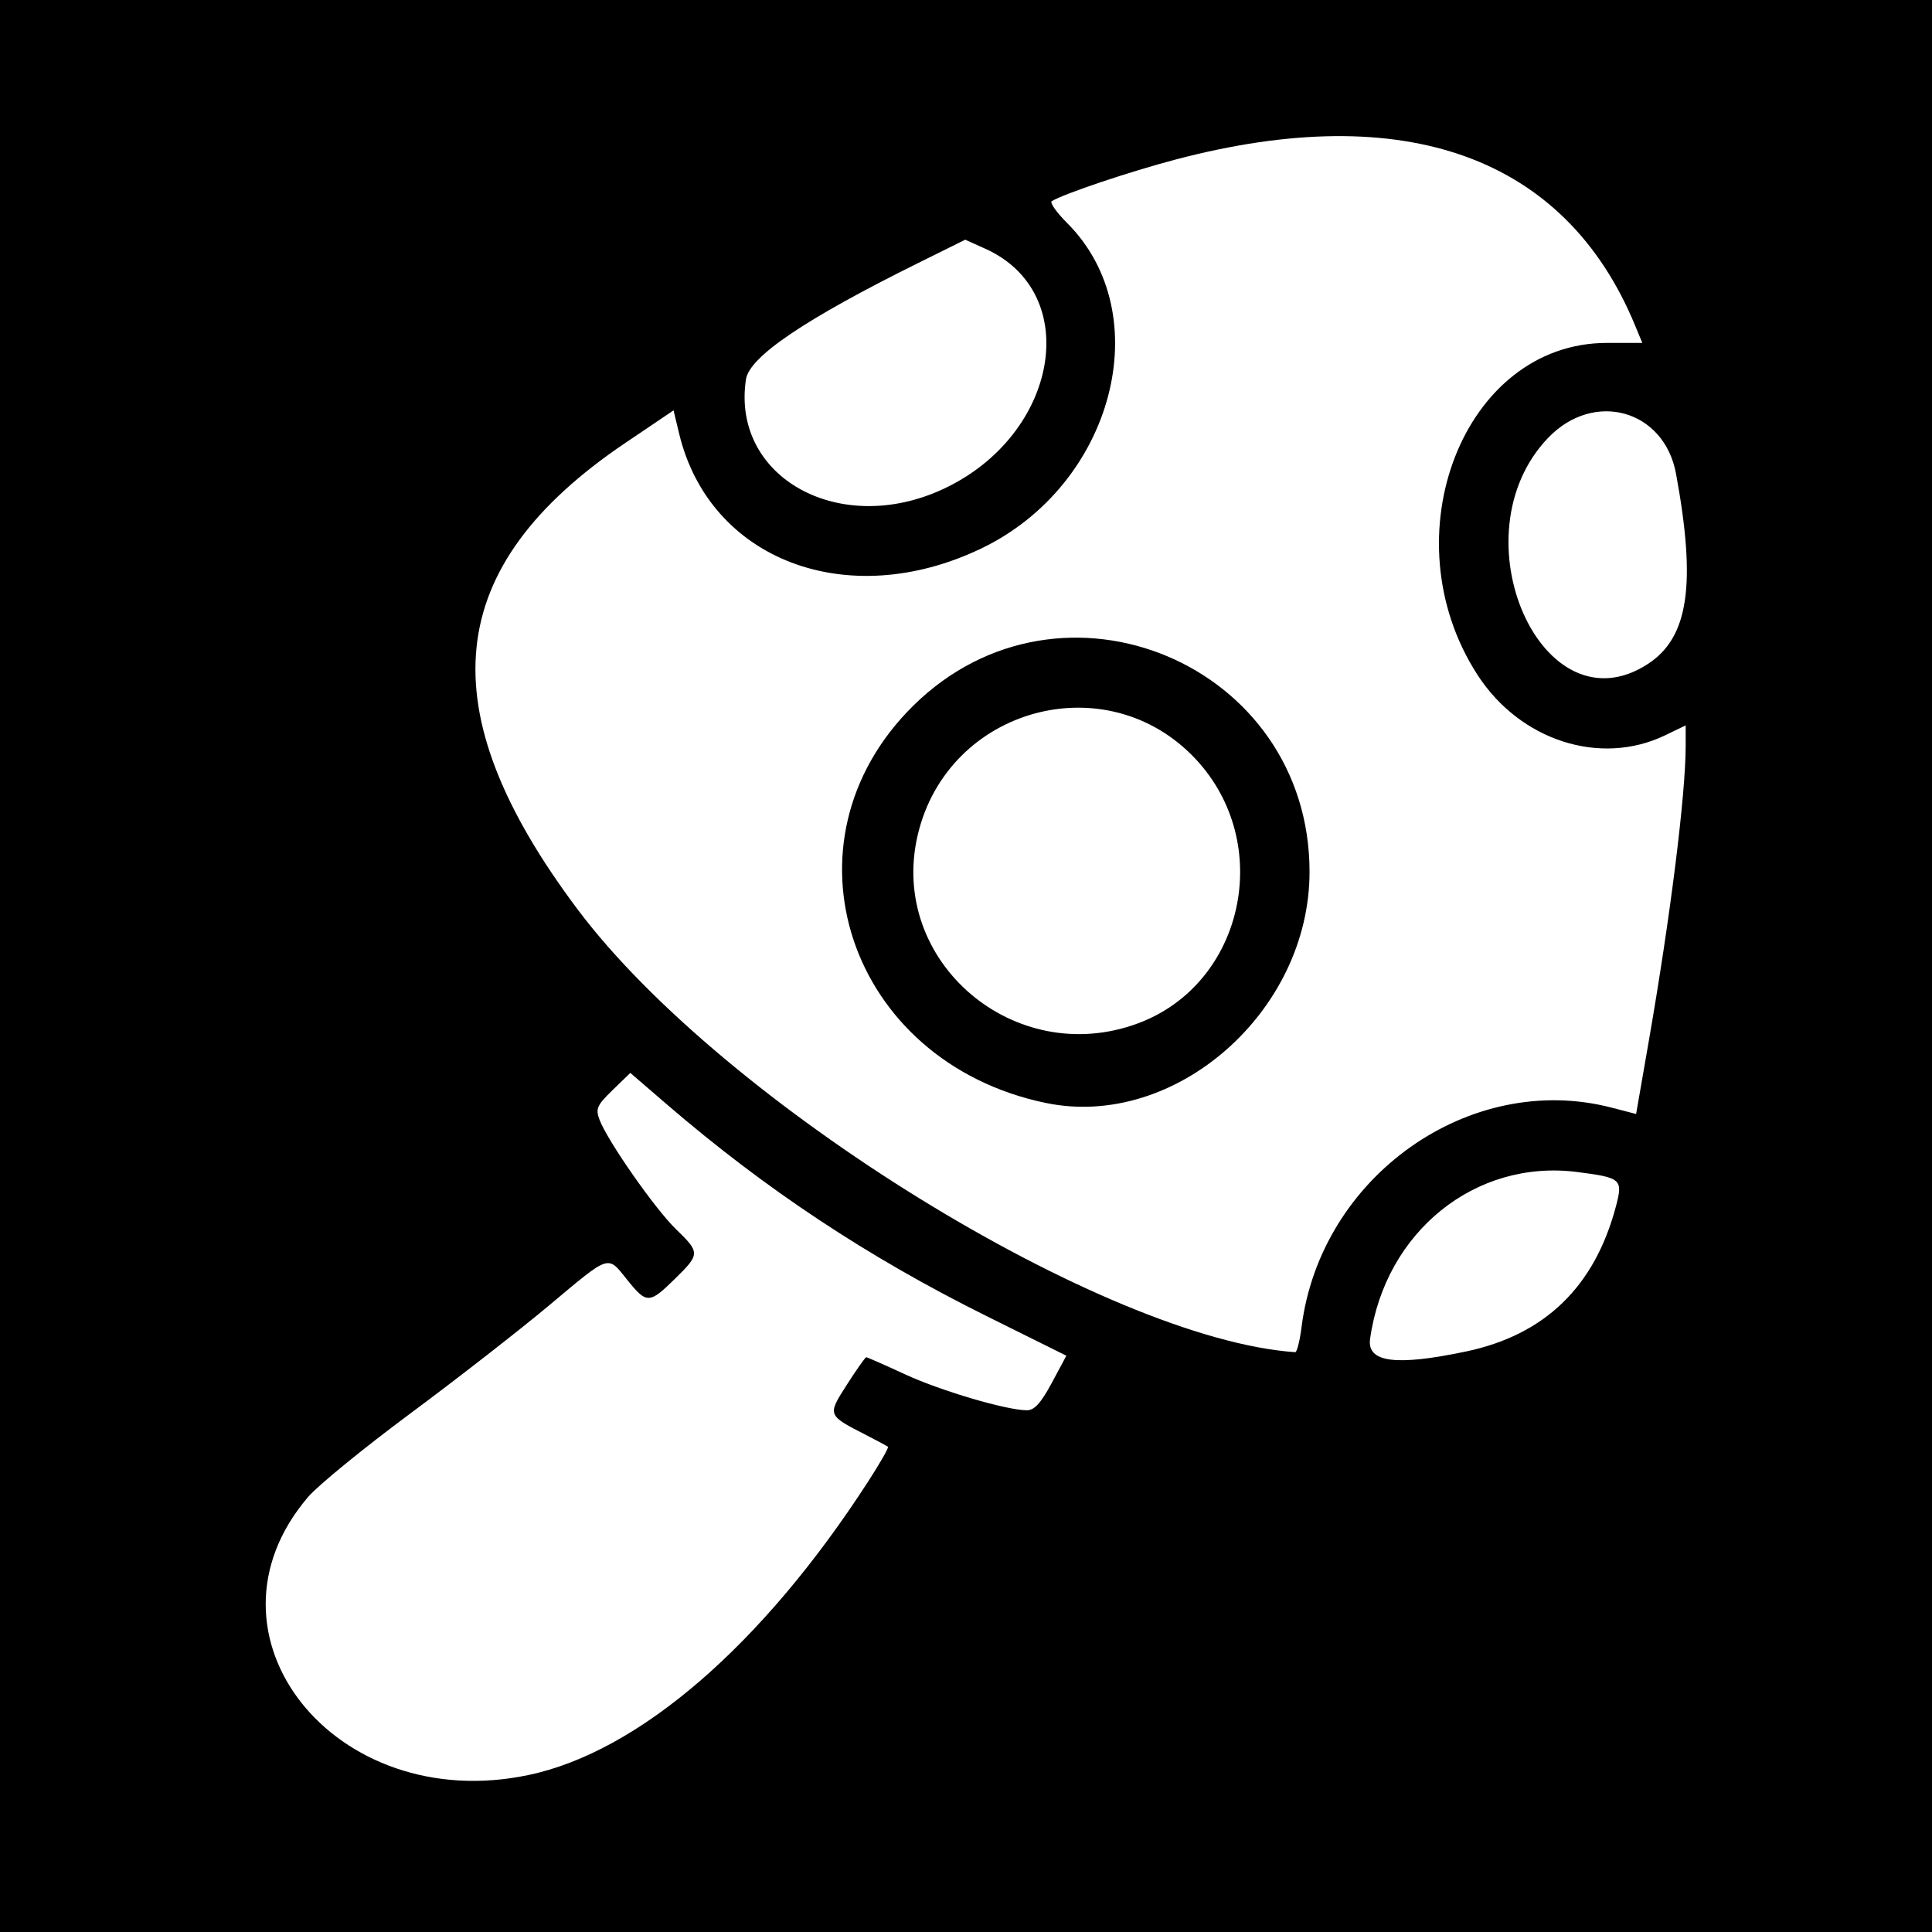
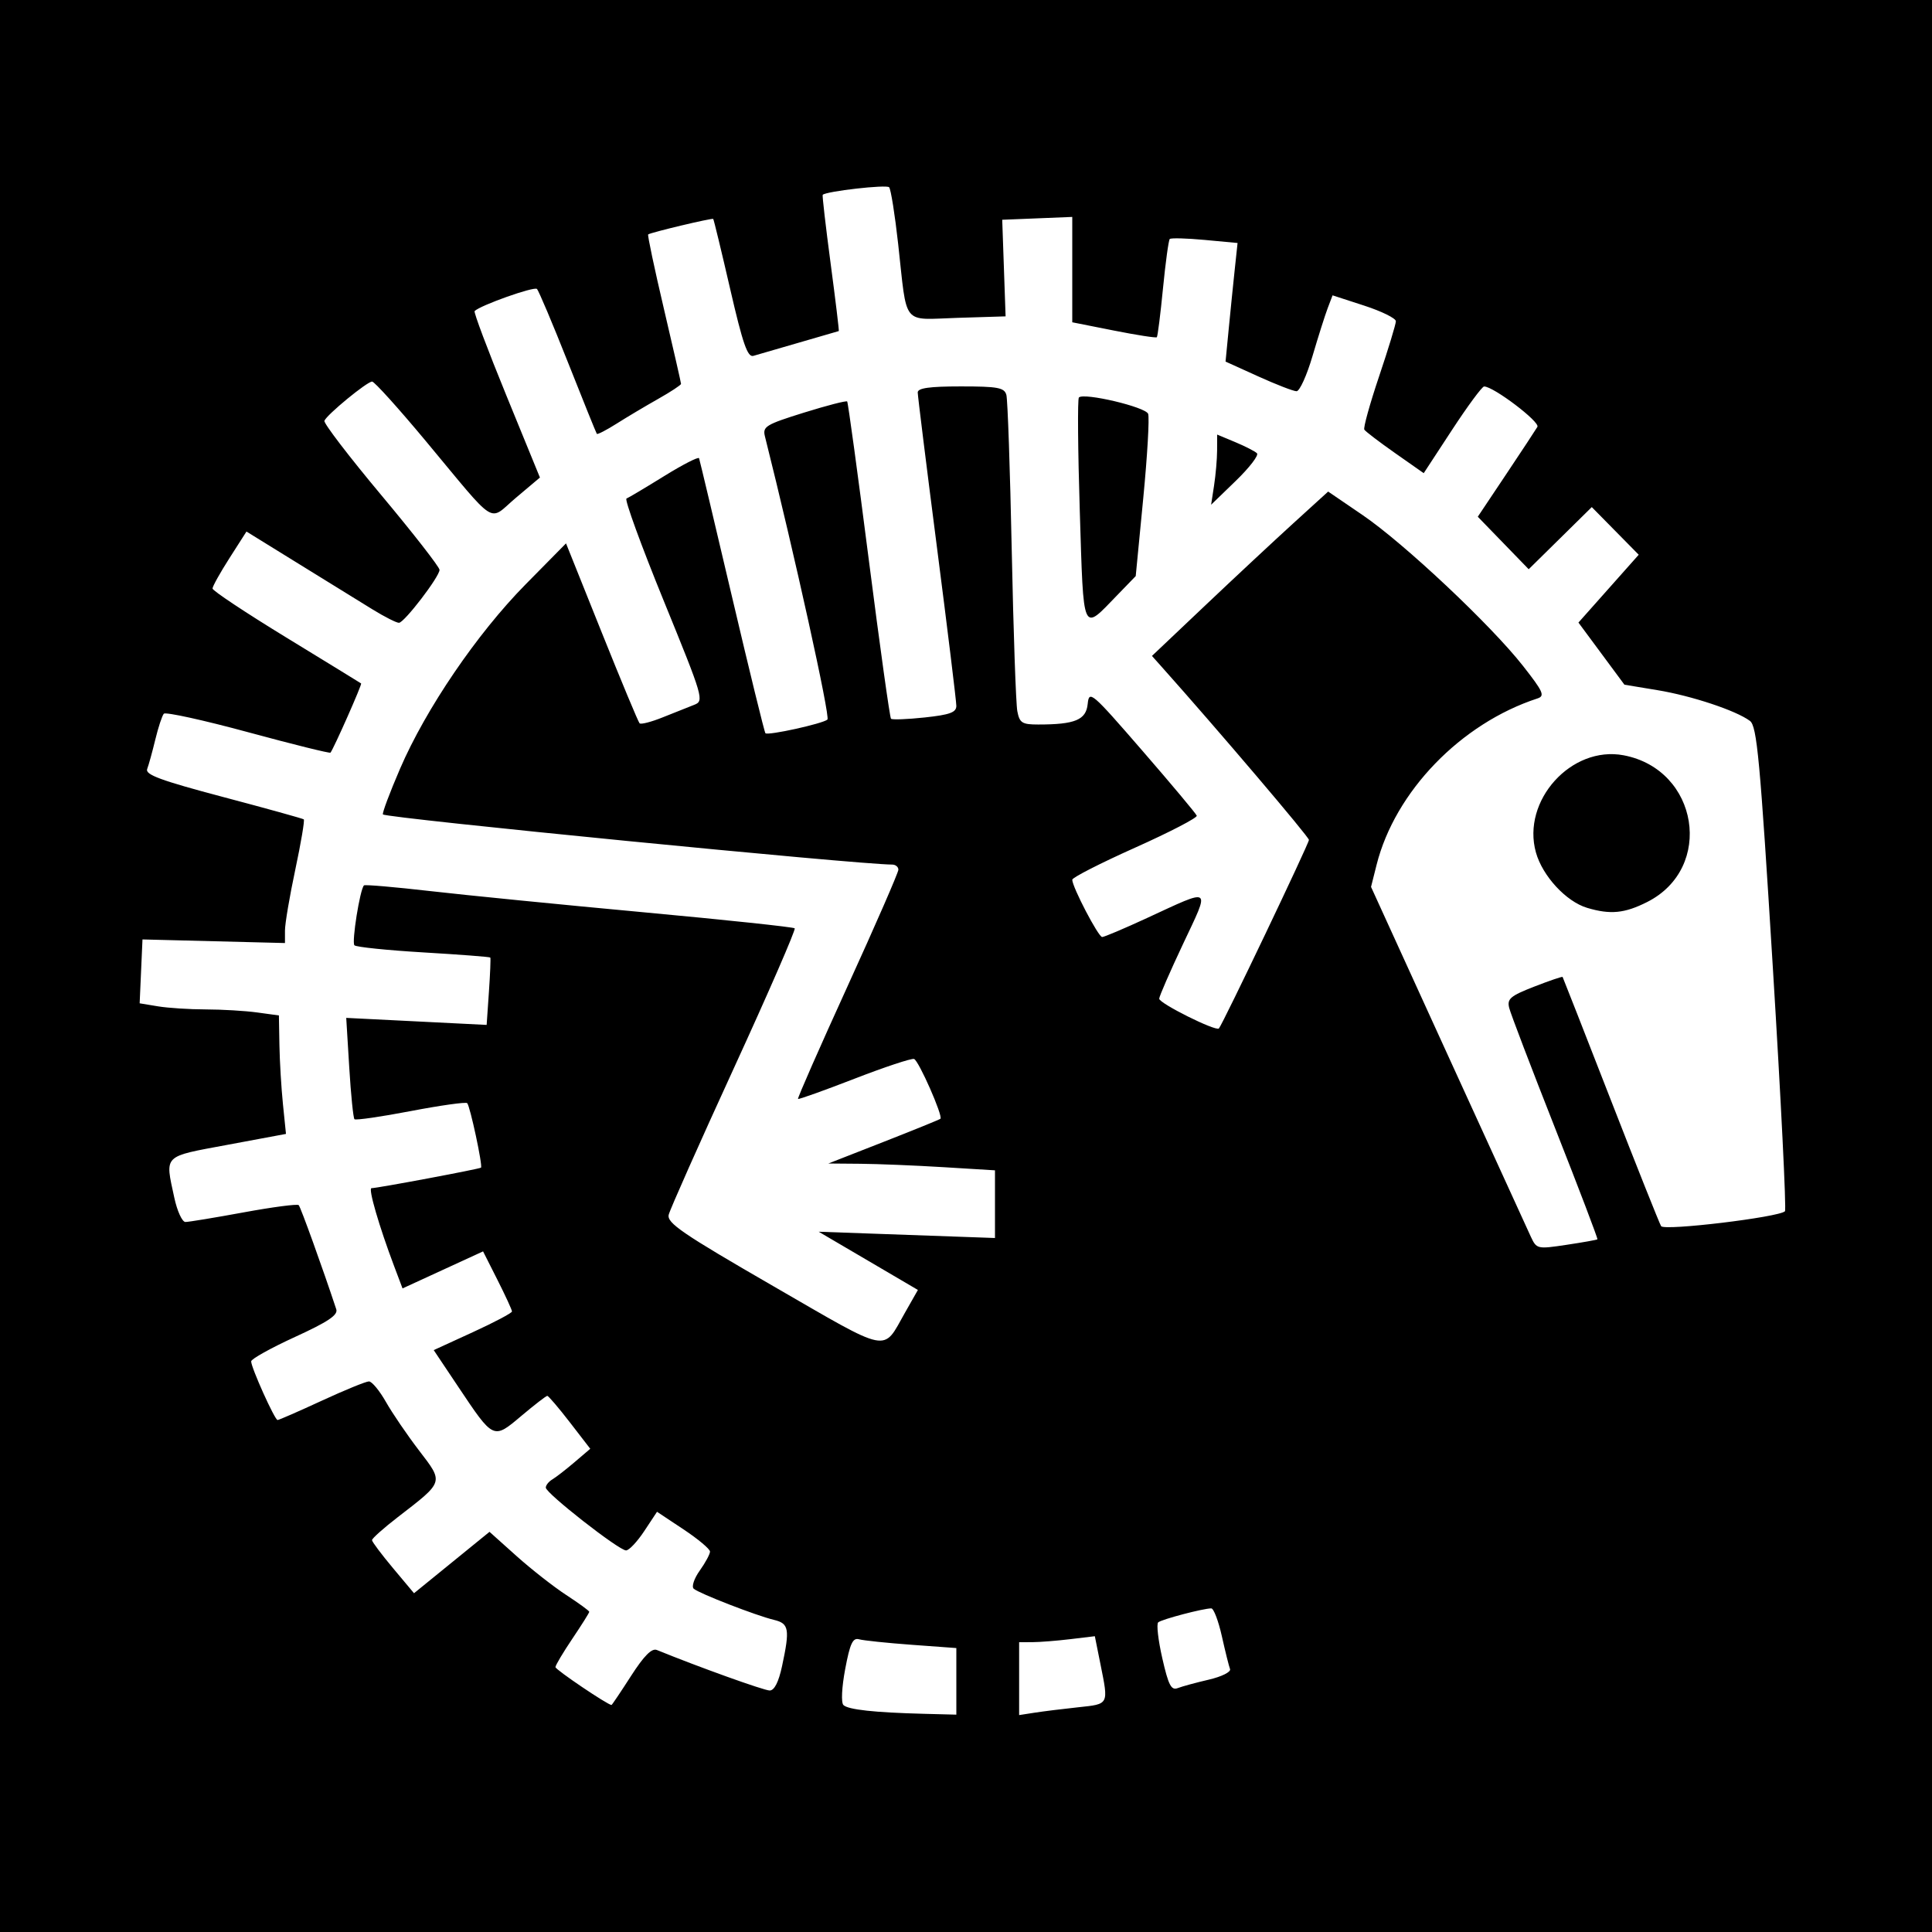
<svg xmlns="http://www.w3.org/2000/svg" id="svg2" version="1.1" width="400" height="400">
  <defs id="defs6" />
-   <rect style="fill:#000000;fill-opacity:1;stroke:none" id="rect3130" width="400" height="400" x="0" y="0" />
-   <path id="path3001" style="fill:#ffffff" d="m 195.352,101.216 c 23.852,-11.161 28.968,-40.553 8.655,-49.713 l -4.163,-1.877 -9.672,4.792 c -23.484,11.636 -35.027,19.433 -35.733,24.136 -3.045,20.304 19.392,32.732 40.913,22.661 z m 145.842,36.239 c 8.411,-5.487 10.03,-16.46 5.809,-39.373 -2.44,-13.246 -16.963,-17.33 -26.467,-7.443 -19.36,20.141 -1.275,61.125 20.658,46.816 z M 235.681,211.846 c 21.905,-8.196 28.207,-37.222 11.874,-54.684 -18.41,-19.682 -51.334,-10.697 -57.548,15.705 -6.16,26.175 20.069,48.559 45.674,38.979 z M 216.5,228.351 c -40.903,-8.519 -56.059,-54.05 -27.386,-82.275 30.64,-30.161 82.013,-8.598 82.013,34.423 0,28.991 -27.888,53.42 -54.626,47.851 z M 269.474,274.75 c 3.932,-31.184 34.816,-53.046 64.178,-45.43 l 5.088,1.32 2.619,-15.07 C 345.836,189.807 349,164.514 349,154.484 l 0,-4.302 -4.228,2.043 c -13.421,6.484 -30.064,1.127 -38.882,-12.516 C 287.401,111.102 303.033,71 332.673,71 l 7.354,0 -1.556,-3.75 C 324.027,32.435 290.95,20.506 243.5,33.001 c -9.598,2.527 -23.271,7.122 -25.745,8.651 -0.455,0.281 0.975,2.314 3.177,4.516 18.944,18.944 9.594,54.3 -17.828,67.417 -27.694,13.247 -56.226,2.359 -62.509,-23.854 l -1.143,-4.769 -9.976,6.734 c -37.934,25.605 -40.957,55.187 -9.873,96.604 30.116,40.127 109.211,88.928 148.553,91.655 0.361,0.025 0.954,-2.317 1.318,-5.205 z m 34.026,5.066 c 16.363,-3.438 26.678,-13.434 31.079,-30.114 1.465,-5.554 1.085,-5.887 -8.079,-7.054 -21.054,-2.682 -39.718,12.369 -42.836,34.543 -0.688,4.892 5.285,5.683 19.836,2.625 z m -194.029,87.673 c 22.839,-4.838 48.373,-26.905 70.235,-60.701 2.466,-3.812 4.329,-7.069 4.139,-7.237 -0.19,-0.168 -2.145,-1.225 -4.345,-2.35 -8.283,-4.234 -8.244,-4.134 -4.148,-10.537 1.993,-3.115 3.791,-5.664 3.995,-5.664 0.204,0 3.813,1.59 8.019,3.533 7.409,3.423 20.946,7.42 25.238,7.451 1.539,0.011 2.918,-1.502 5.139,-5.641 l 3.035,-5.656 -16.639,-8.265 C 179.68,260.273 158.406,246.175 138,228.596 l -7.5,-6.461 -3.676,3.563 c -3.246,3.146 -3.56,3.868 -2.685,6.169 1.667,4.384 11.46,18.4 15.78,22.586 5.06,4.902 5.054,5.175 -0.208,10.339 -5.278,5.18 -5.828,5.192 -9.832,0.208 -4.174,-5.194 -3.388,-5.451 -16.251,5.315 -6.121,5.123 -19.004,15.157 -28.629,22.297 -9.625,7.14 -19.162,14.924 -21.193,17.298 -24.365,28.475 5.469,66.092 45.665,57.577 z" />
+   <path style="fill:#000000" d="m 0,0 400,0 0,400 -400,0 z" id="rect3030" />
+   <path id="path2989" style="fill:#ffffff" d="m 250.288,347.749 c 2.633,-0.611 4.603,-1.592 4.378,-2.18 -0.226,-0.588 -0.989,-3.657 -1.697,-6.82 -0.708,-3.163 -1.691,-5.75 -2.185,-5.75 -1.666,0 -10.278,2.267 -10.99,2.893 -0.389,0.341 -0.007,3.686 0.848,7.434 1.279,5.607 1.847,6.7 3.207,6.173 0.909,-0.352 3.807,-1.139 6.44,-1.75 z M 251.362,100.5 c 0.339,-2.2 0.621,-5.469 0.627,-7.263 l 0.011,-3.263 3.75,1.566 c 2.062,0.861 4.085,1.899 4.494,2.307 0.409,0.408 -1.56,2.972 -4.377,5.698 l -5.12,4.956 0.616,-4 z m -27.802,5.374 c -0.398,-12.674 -0.482,-23.286 -0.187,-23.581 1.046,-1.046 13.787,1.962 14.333,3.384 0.3,0.781 -0.155,8.66 -1.011,17.508 l -1.556,16.088 -3.82,3.943 c -7.349,7.586 -6.948,8.482 -7.759,-17.342 z m 105.033,82.085 c -4.345,-1.3 -9.23,-6.586 -10.597,-11.469 -3,-10.715 7.332,-22.161 18.156,-20.116 15.529,2.934 18.808,23.347 4.88,30.376 -4.681,2.363 -7.626,2.649 -12.44,1.209 z m -197.954,159.043 c 2.712,-4.215 4.306,-5.817 5.36,-5.387 8.641,3.524 22.179,8.385 23.353,8.385 0.97,0 1.855,-1.743 2.564,-5.049 1.646,-7.673 1.445,-8.826 -1.667,-9.571 -3.677,-0.88 -15.526,-5.479 -16.623,-6.452 -0.48,-0.426 0.082,-2.116 1.25,-3.755 1.168,-1.64 2.123,-3.411 2.123,-3.935 0,-0.525 -2.468,-2.593 -5.485,-4.596 l -5.485,-3.642 -2.647,4.001 c -1.456,2.2 -3.15,3.999 -3.765,3.997 C 128.136,320.993 113,309.153 113,307.998 c 0,-0.495 0.609,-1.259 1.353,-1.699 0.744,-0.44 2.816,-2.047 4.604,-3.573 l 3.251,-2.773 -4.226,-5.477 C 115.658,291.465 113.555,289 113.308,289 c -0.247,0 -2.658,1.863 -5.358,4.139 -5.839,4.924 -5.72,4.978 -13.073,-6.016 l -5.08,-7.596 8.102,-3.715 C 102.354,273.77 106,271.839 106,271.521 c 0,-0.318 -1.347,-3.246 -2.993,-6.507 l -2.993,-5.929 -8.337,3.834 -8.337,3.834 -1.746,-4.626 C 78.476,253.862 76.193,246 76.912,246 c 1.21,0 22.396,-3.974 22.675,-4.254 0.384,-0.384 -2.267,-12.76 -2.86,-13.352 -0.274,-0.274 -5.535,0.465 -11.69,1.643 -6.156,1.178 -11.397,1.936 -11.648,1.685 -0.251,-0.251 -0.738,-5.074 -1.081,-10.718 l -0.625,-10.262 14.536,0.727 14.536,0.727 0.471,-6.848 c 0.259,-3.766 0.388,-6.961 0.287,-7.1 -0.101,-0.139 -6.322,-0.616 -13.825,-1.06 -7.503,-0.444 -13.941,-1.108 -14.307,-1.474 -0.606,-0.606 1.14,-11.567 1.975,-12.403 0.196,-0.196 6.383,0.337 13.75,1.183 7.367,0.847 27.246,2.82 44.175,4.386 16.929,1.566 30.993,3.059 31.252,3.319 0.259,0.259 -5.395,13.258 -12.565,28.886 -7.17,15.628 -13.254,29.314 -13.519,30.414 -0.41,1.703 2.806,3.899 21.692,14.807 24.498,14.149 22.519,13.75 27.221,5.479 l 2.68,-4.715 -10.271,-6.027 -10.271,-6.027 18.25,0.65 18.25,0.65 0,-7.006 0,-7.006 -10.656,-0.652 c -5.861,-0.359 -13.623,-0.676 -17.25,-0.706 l -6.594,-0.054 11.458,-4.487 c 6.302,-2.468 11.589,-4.618 11.749,-4.778 0.563,-0.563 -4.506,-12.06 -5.458,-12.377 -0.53,-0.177 -6.09,1.667 -12.356,4.096 -6.266,2.429 -11.518,4.308 -11.671,4.175 -0.153,-0.133 4.46,-10.627 10.25,-23.319 C 181.263,191.509 186,180.646 186,180.062 186,179.478 185.42,179 184.71,179 c -6.985,0 -104.662,-9.618 -105.425,-10.381 -0.207,-0.207 1.385,-4.462 3.538,-9.456 C 88.186,146.725 98.769,131.182 108.808,121 l 8.381,-8.5 7.367,18.379 c 4.052,10.108 7.591,18.602 7.864,18.875 0.273,0.273 2.428,-0.282 4.788,-1.235 2.36,-0.952 5.274,-2.111 6.474,-2.575 2.137,-0.826 2.004,-1.282 -6.294,-21.629 -4.662,-11.432 -8.12,-20.925 -7.683,-21.095 0.437,-0.17 3.944,-2.261 7.794,-4.645 3.85,-2.385 7.105,-4.052 7.234,-3.705 0.128,0.347 3.189,13.216 6.801,28.599 3.612,15.382 6.735,28.135 6.939,28.339 0.522,0.522 11.852,-1.973 12.838,-2.827 0.618,-0.536 -6.841,-34.333 -12.941,-58.64 -0.509,-2.027 0.186,-2.449 8.074,-4.908 4.747,-1.48 8.777,-2.52 8.956,-2.311 0.179,0.209 2.195,14.974 4.479,32.813 2.285,17.838 4.351,32.63 4.592,32.871 0.241,0.241 3.383,0.123 6.983,-0.263 5.219,-0.559 6.545,-1.046 6.545,-2.401 0,-0.935 -1.797,-15.637 -3.994,-32.67 -2.197,-17.034 -3.997,-31.533 -4,-32.22 -0.004,-0.907 2.444,-1.25 8.927,-1.25 7.653,0 9.003,0.251 9.425,1.75 0.271,0.963 0.772,15.475 1.115,32.25 0.343,16.775 0.862,31.738 1.155,33.25 0.469,2.424 0.982,2.75 4.327,2.75 7.626,0 9.908,-0.948 10.241,-4.254 0.292,-2.897 0.776,-2.483 11.305,9.661 6.05,6.978 11.124,13.038 11.276,13.468 0.152,0.429 -5.586,3.406 -12.75,6.614 C 227.862,178.697 222,181.69 222,182.139 222,183.641 227.406,194 228.19,194 c 0.425,0 4.598,-1.767 9.272,-3.927 13.624,-6.294 13.137,-6.64 7.493,5.326 C 242.23,201.177 240,206.294 240,206.769 c 0,0.969 11.76,6.829 12.362,6.16 C 253.148,212.054 271,174.665 271,173.894 c 0,-0.634 -18.949,-22.91 -30.403,-35.743 l -2.097,-2.349 11,-10.423 c 6.05,-5.733 14.258,-13.389 18.24,-17.014 l 7.24,-6.591 7.13,4.863 c 8.599,5.865 26.561,22.756 33.21,31.23 4.199,5.351 4.585,6.219 3,6.737 -15.869,5.18 -29.496,19.275 -33.315,34.457 l -1.147,4.56 15.946,34.94 c 8.77,19.217 16.489,36.099 17.152,37.516 1.182,2.524 1.333,2.558 7.375,1.651 3.393,-0.509 6.271,-1.021 6.397,-1.139 0.126,-0.117 -3.812,-10.457 -8.75,-22.977 -4.938,-12.52 -9.221,-23.742 -9.517,-24.938 -0.465,-1.879 0.237,-2.476 5.186,-4.405 3.148,-1.227 5.791,-2.127 5.874,-2 0.083,0.127 4.562,11.557 9.955,25.399 5.392,13.842 10.09,25.629 10.438,26.194 0.627,1.015 24.404,-1.846 25.643,-3.086 0.308,-0.308 -0.82,-22.996 -2.507,-50.418 -2.662,-43.28 -3.289,-50.023 -4.749,-51.107 -2.891,-2.147 -12.056,-5.191 -19.162,-6.365 l -6.817,-1.126 -4.761,-6.432 -4.761,-6.432 6.24,-7.021 6.24,-7.021 -4.859,-4.933 -4.859,-4.933 -6.531,6.433 -6.531,6.433 -5.27,-5.435 -5.27,-5.435 5.841,-8.741 c 3.213,-4.808 6.137,-9.246 6.5,-9.863 0.6,-1.021 -9.139,-8.401 -11.036,-8.362 -0.421,0.009 -3.405,4.051 -6.632,8.982 l -5.867,8.966 -5.937,-4.165 c -3.265,-2.291 -6.128,-4.473 -6.361,-4.851 -0.233,-0.377 1.141,-5.334 3.054,-11.014 C 287.435,72.254 289,67.112 289,66.507 c 0,-0.605 -2.949,-2.058 -6.553,-3.23 l -6.553,-2.13 -1.005,2.642 c -0.553,1.453 -1.969,5.92 -3.148,9.927 C 270.564,77.722 269.077,81 268.438,81 c -0.639,0 -4.208,-1.381 -7.931,-3.069 l -6.769,-3.069 0.647,-6.681 c 0.356,-3.674 0.915,-9.198 1.243,-12.276 l 0.596,-5.595 -6.798,-0.635 c -3.739,-0.349 -6.998,-0.435 -7.241,-0.192 -0.244,0.244 -0.874,4.847 -1.401,10.23 -0.527,5.383 -1.1,9.931 -1.274,10.107 -0.173,0.176 -4.184,-0.448 -8.912,-1.387 L 222,66.726 l 0,-10.907 0,-10.907 -7.25,0.294 -7.25,0.294 0.349,10 0.349,10 -9.976,0.309 C 186.576,66.169 187.871,67.785 185.954,50.5 c -0.671,-6.05 -1.511,-11.328 -1.867,-11.73 -0.529,-0.597 -13.014,0.824 -13.755,1.565 -0.12,0.12 0.617,6.507 1.638,14.192 1.021,7.685 1.783,13.993 1.694,14.016 -0.09,0.024 -3.763,1.09 -8.163,2.37 -4.4,1.28 -8.684,2.523 -9.519,2.763 -1.209,0.347 -2.191,-2.482 -4.809,-13.846 -1.81,-7.855 -3.388,-14.38 -3.509,-14.501 -0.23,-0.23 -12.942,2.799 -13.468,3.208 -0.167,0.131 1.295,7.046 3.25,15.368 C 139.4,72.228 141,79.235 141,79.476 c 0,0.242 -2.138,1.646 -4.75,3.122 -2.612,1.476 -6.479,3.778 -8.592,5.117 -2.113,1.339 -3.954,2.288 -4.091,2.109 C 123.431,89.646 120.736,82.975 117.579,75 c -3.157,-7.975 -6.041,-14.803 -6.409,-15.174 -0.569,-0.573 -11.707,3.378 -12.907,4.578 -0.225,0.225 2.726,8.071 6.557,17.436 l 6.966,17.028 -4.981,4.2 C 100.964,107.993 103.26,109.444 88.102,91.25 82.489,84.513 77.512,79 77.043,79 c -1.05,0 -9.414,6.876 -9.88,8.123 -0.186,0.496 5.102,7.405 11.75,15.354 C 85.561,110.426 91,117.404 91,117.984 c 0,1.406 -7.257,10.886 -8.389,10.959 -0.489,0.031 -2.964,-1.22 -5.5,-2.781 -2.536,-1.561 -9.442,-5.824 -15.346,-9.475 l -10.736,-6.637 -3.514,5.494 C 45.582,118.567 44,121.403 44,121.848 c 0,0.445 6.862,5.003 15.25,10.129 8.387,5.126 15.37,9.41 15.517,9.522 0.227,0.172 -5.615,13.37 -6.342,14.33 -0.137,0.181 -7.812,-1.723 -17.056,-4.231 -9.244,-2.508 -17.098,-4.23 -17.452,-3.828 -0.355,0.402 -1.148,2.81 -1.763,5.352 -0.615,2.542 -1.373,5.286 -1.684,6.098 -0.449,1.169 2.824,2.374 15.732,5.792 8.964,2.374 16.475,4.457 16.691,4.628 0.216,0.172 -0.572,4.84 -1.75,10.375 C 59.964,185.548 59,191.239 59,192.661 l 0,2.585 L 44.25,194.873 29.5,194.5 l -0.293,6.612 -0.293,6.612 3.793,0.627 c 2.086,0.345 6.542,0.632 9.903,0.638 3.361,0.006 8.141,0.289 10.622,0.629 l 4.512,0.618 0.107,6.132 c 0.059,3.372 0.388,8.891 0.732,12.264 l 0.625,6.133 -12.104,2.256 c -13.509,2.518 -12.945,1.959 -11.021,10.929 0.596,2.777 1.634,5.049 2.307,5.049 0.673,0 6.113,-0.898 12.088,-1.996 5.975,-1.098 11.09,-1.769 11.367,-1.492 0.401,0.401 4.947,13.009 7.776,21.563 0.393,1.189 -1.705,2.595 -8.55,5.73 C 56.082,279.091 52,281.364 52,281.856 52,283.156 56.884,294 57.469,294 c 0.272,0 4.391,-1.8 9.152,-4 4.762,-2.2 9.158,-3.997 9.768,-3.992 0.611,0.004 2.193,1.917 3.516,4.25 1.323,2.333 4.407,6.856 6.853,10.05 5.13,6.7 5.236,6.367 -4.407,13.807 -2.943,2.271 -5.341,4.411 -5.33,4.757 0.012,0.346 1.974,2.959 4.359,5.808 l 4.338,5.18 7.814,-6.355 7.814,-6.355 5.577,4.996 c 3.067,2.748 7.714,6.39 10.327,8.094 2.612,1.704 4.75,3.265 4.75,3.469 0,0.204 -1.575,2.71 -3.5,5.568 -1.925,2.858 -3.5,5.506 -3.5,5.883 0,0.528 10.826,7.84 11.609,7.84 0.094,0 1.908,-2.699 4.031,-5.999 z m 92.61,6.469 c 6.399,-0.683 6.287,-0.464 4.588,-8.923 l -1.162,-5.787 -5.088,0.611 c -2.798,0.336 -6.325,0.615 -7.838,0.62 L 211,340 l 0,7.545 0,7.545 3.25,-0.503 c 1.788,-0.277 5.838,-0.78 9,-1.117 z m -25.25,-5.364 0,-6.894 -9.25,-0.678 c -5.088,-0.373 -9.984,-0.884 -10.881,-1.136 -1.31,-0.368 -1.877,0.843 -2.877,6.144 -0.713,3.781 -0.871,6.972 -0.369,7.467 0.972,0.957 6.41,1.551 16.627,1.815 L 198,355 l 0,-6.894 z" />
</svg>
